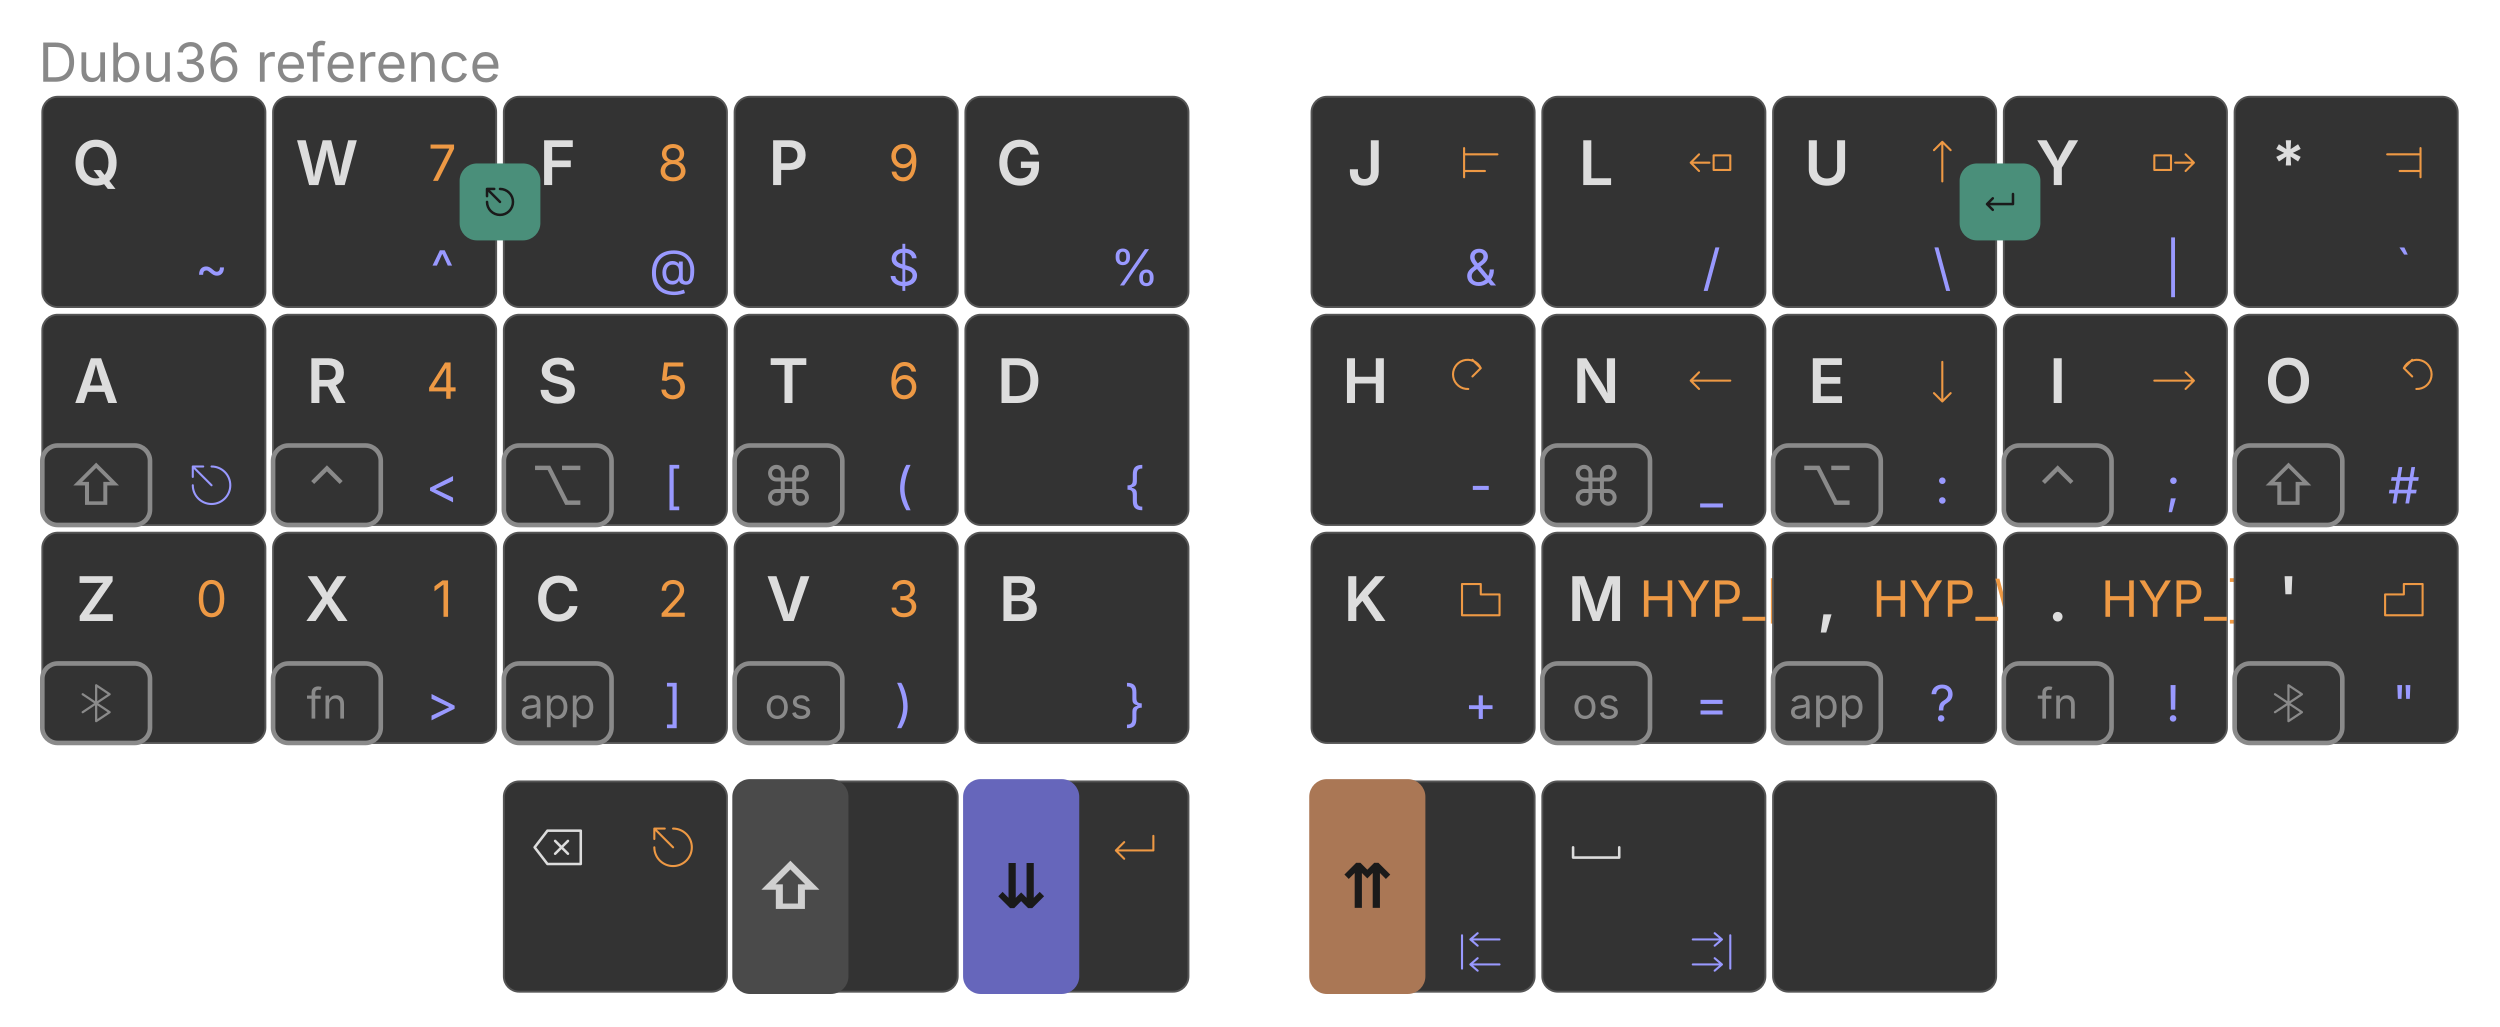
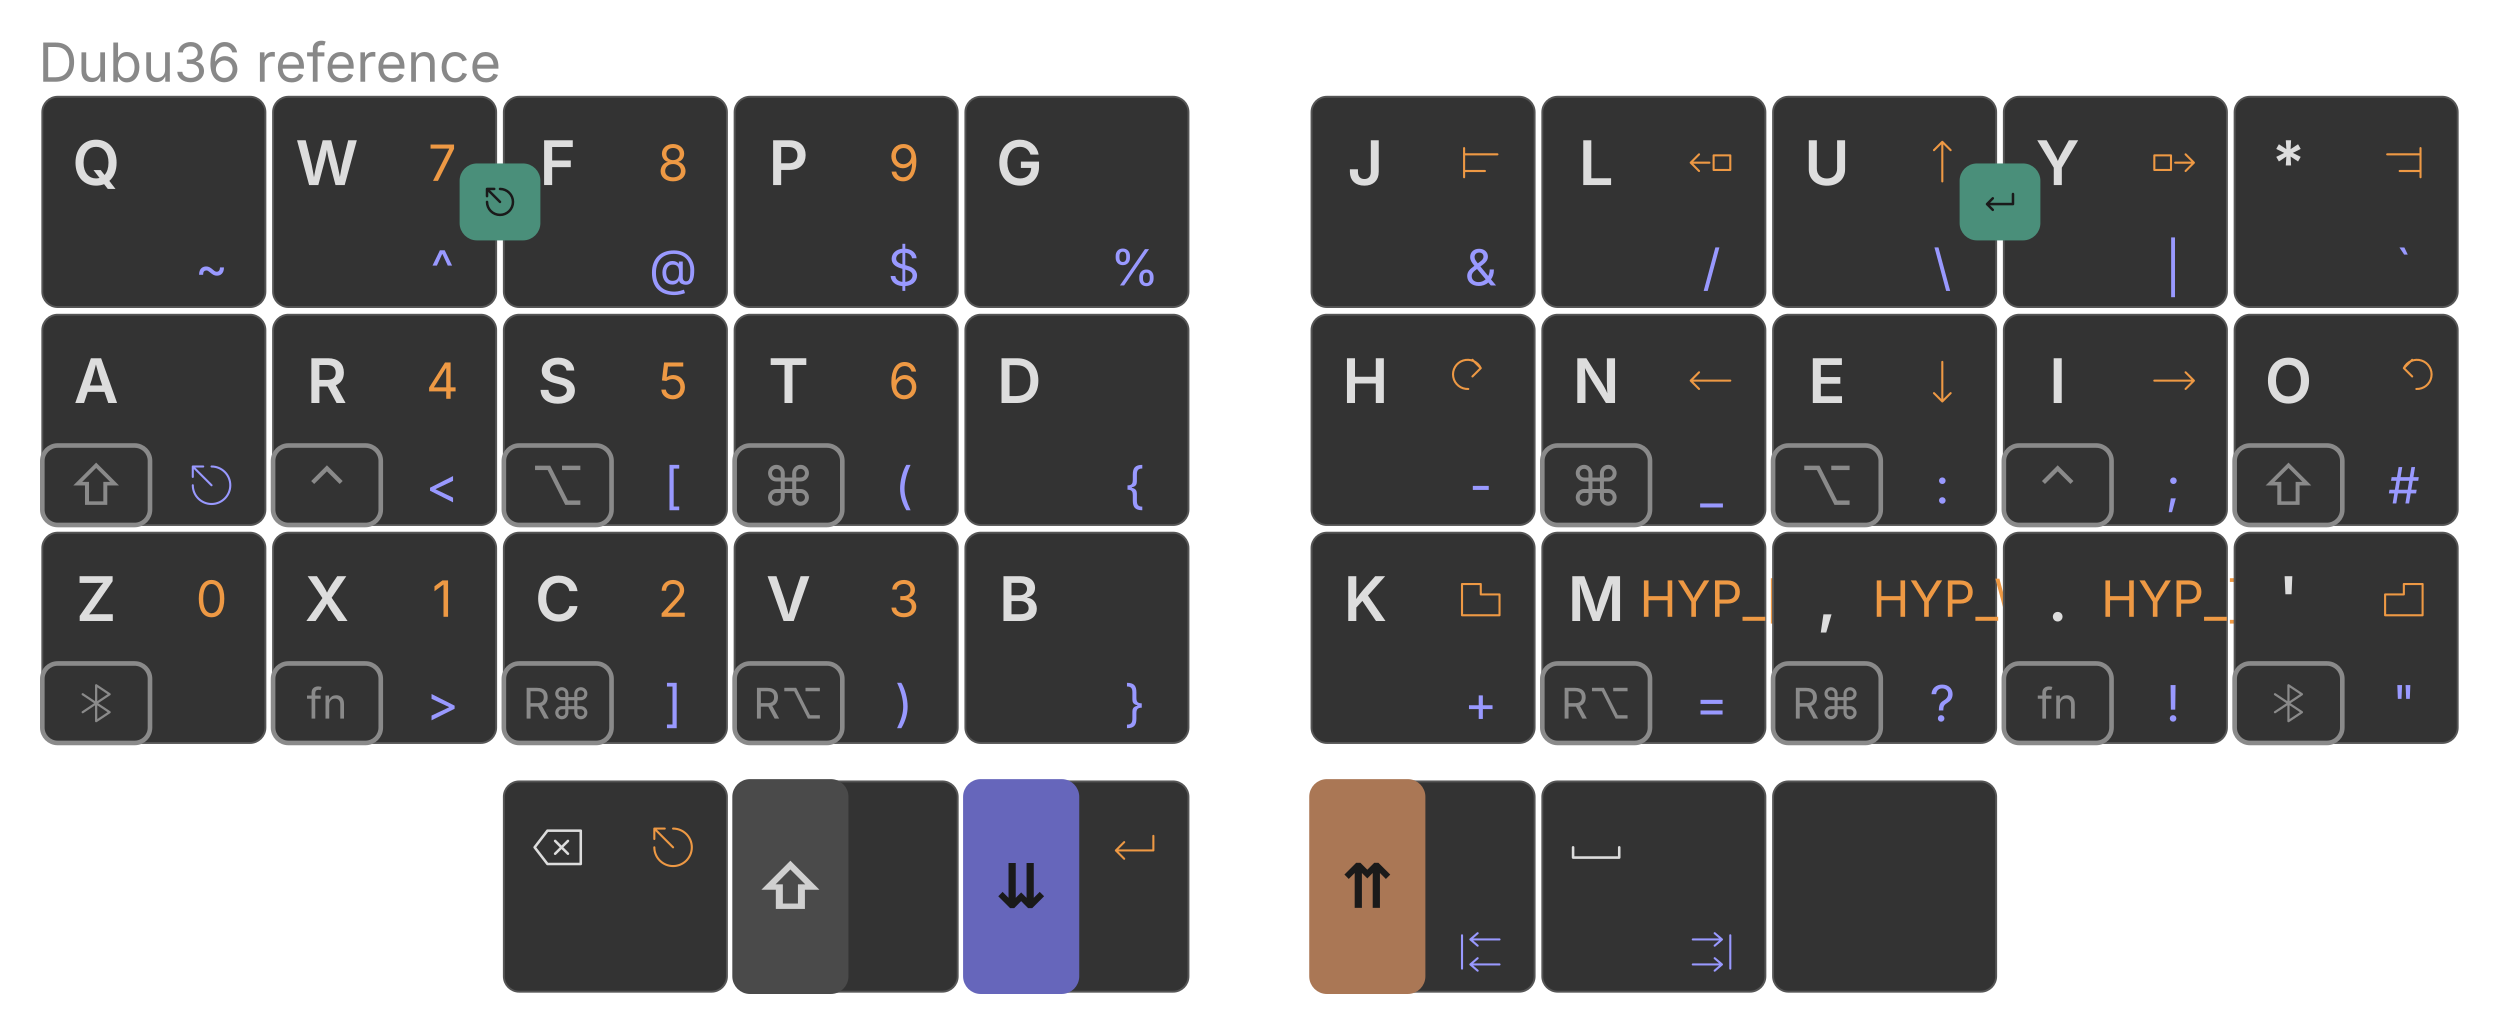
<svg xmlns="http://www.w3.org/2000/svg" class="keymap" width="650" height="267" viewBox="-10 -24 650.0 266.68">
  <style>/* Inter for letters. cairosvg uses only the first family, so marks
       Inter lacks (✦ ⇊ ⇈) set .dejavu; browsers still walk the stack. */
    svg.keymap { background: #1e1e2e;
                 font-family: Inter, "DejaVu Sans", "Segoe UI Symbol",
                              "Apple Symbols", sans-serif; }
    text.dejavu { font-family: "DejaVu Sans", "Segoe UI Symbol",
                  "Apple Symbols", sans-serif; }
    rect.keycap { fill: #333333; stroke: #555555; stroke-width: 0.5px; }
    text { fill: #c8c8c8; text-anchor: middle; dominant-baseline: central; }
    text.base { font-size: 16px; font-weight: 600; fill: #dddddd; }
    text.hold { font-size: 11px; }
    text.sym { font-size: 13px; fill: #9999ff; }
    text.num { font-size: 13px; fill: #ee9944; }
    text.oneshot { font-size: 12px; font-weight: 600; }
    use.glyph { fill: none; stroke: #c8c8c8; stroke-width: 2px;
                stroke-linecap: round; stroke-linejoin: round; }
    use.glyph.base { stroke: #dddddd; }
    use.glyph.sym { stroke: #9999ff; }
    use.glyph.num { stroke: #ee9944; }
    use.glyph.hold.tap-preferred.mod { stroke: #8a8a8a; }
    use.glyph.hold.hold-preferred.mod, use.glyph.oneshot.mod { stroke: #d0d0d0; }
    use.glyph.hold.hold-preferred.sym, use.glyph.oneshot.sym,
    use.glyph.hold.hold-preferred.nav, use.glyph.oneshot.nav { stroke: #1a1a1a; }
    use.glyph.hold.tap-preferred.sym { stroke: #9999ff; }
    use.glyph.hold.tap-preferred.nav { stroke: #ee9944; }
    rect.hold-box { stroke-width: 1.2px; }
    rect.hold-box.tap-preferred.mod { fill: none; stroke: #8a8a8a; }
    rect.hold-box.tap-preferred.sym { fill: none; stroke: #9999ff; }
    rect.hold-box.tap-preferred.nav { fill: none; stroke: #ee9944; }
    rect.hold-box.hold-preferred.mod { fill: #4a4a4a; stroke: #4a4a4a; }
    rect.hold-box.hold-preferred.sym { fill: #6666bb; stroke: #6666bb; }
    rect.hold-box.hold-preferred.nav { fill: #aa7755; stroke: #aa7755; }
    rect.hold-box.oneshot.mod { fill: #4a4a4a; stroke: #4a4a4a; }
    rect.hold-box.oneshot.sym { fill: #6666bb; stroke: #6666bb; }
    rect.hold-box.oneshot.nav { fill: #aa7755; stroke: #aa7755; }
    text.hold.hold-preferred.mod, text.oneshot.mod { fill: #d0d0d0; font-weight: 700; }
    text.hold.hold-preferred.sym, text.oneshot.sym,
    text.hold.hold-preferred.nav, text.oneshot.nav { fill: #1a1a1a; font-weight: 700; }
    text.hold.tap-preferred { fill: #8a8a8a; }
    text.hold.symbol { font-size: 14px; }
    text.oneshot.symbol { font-size: 16px; }
    text.title { font-size: 14px; fill: #888888; text-anchor: start; }
    rect.combo-badge { fill: #4a8f7a; stroke: #4a8f7a; }
    use.glyph.combo { stroke: #1a1a1a; stroke-width: 3.5px; }
    text.combo { font-size: 9px; font-weight: 700; fill: #1a1a1a; }</style>
  <defs>
    <path id="glyph_backspace" class="symbol" transform="scale(0.333333) translate(-24,-24)" d="M22,19l10,10 M22,29l10-10 M6,24l10,13h26v-26h-26z" />
    <path id="glyph_delete-word" class="symbol" transform="scale(0.333333) translate(-24,-24)" d="M22,19l10,10 M22,29l10-10 M6,24l10,13h26v-26h-26z M6,17l-6,7,6,7" />
    <path id="glyph_return" class="symbol" transform="scale(0.333333) translate(-24,-24)" d="M42,13V27H6 m8-8l-8,8l8,8" />
    <path id="glyph_space" class="symbol" transform="scale(0.333333) translate(-24,-24)" d="M42,24V32H6V24" />
    <path id="glyph_escape" class="symbol" transform="scale(0.333333) translate(-24,-24)" d="M24,24l-18-18 m0,10v-10h10 M24,6A18,18,0,1,1,6,24" />
    <path id="glyph_up" class="symbol" transform="scale(0.333333) translate(-24,-24)" d="M24,42v-36 m-8,6l8-8l8,8" />
    <path id="glyph_down" class="symbol" transform="scale(0.333333) translate(-24,-24)" d="M24,6v36 m-8,-6l8,8l8-8" />
    <path id="glyph_left" class="symbol" transform="scale(0.333333) translate(-24,-24)" d="M42,24h-36 m6-8l-8,8l8,8" />
    <path id="glyph_right" class="symbol" transform="scale(0.333333) translate(-24,-24)" d="M6,24h36 m-6-8l8,8l-8,8" />
    <path id="glyph_tab" class="symbol" transform="scale(0.333333) translate(-24,-24)" d="M6,12H32m-5-6l7,6l-7,6 M6,36H32m-5-6l7,6l-7,6 M42,8v32" />
    <path id="glyph_btab" class="symbol" transform="scale(0.333333) translate(-24,-24)" d="M42,12H16m5-6l-7,6l7,6 M42,36H16m5-6l-7,6l7,6 M6,8v32" />
    <path id="glyph_home" class="symbol" transform="scale(0.333333) translate(-24,-24)" d="M8,10v28 M8,16h32 M8,32h20" />
    <path id="glyph_end" class="symbol" transform="scale(0.333333) translate(-24,-24)" d="M40,10v28 M8,16h32 M20,32h20" />
    <path id="glyph_word-left" class="symbol" transform="scale(0.333333) translate(-24,-24)" d="M22,24h-16m6-8l-8,8l8,8 M26,17h16v14h-16z" />
    <path id="glyph_word-right" class="symbol" transform="scale(0.333333) translate(-24,-24)" d="M6,17h16v14h-16z M26,24h16m-6-8l8,8l-8,8" />
    <path id="glyph_hist-back" class="symbol" transform="scale(0.333333) translate(-24,-24)" d="M36,32A14,14 0 1 0 24,12m8-8l-8,8l8,8" />
    <path id="glyph_hist-fwd" class="symbol" transform="scale(0.333333) translate(-24,-24)" d="M12,32A14,14 0 1 1 24,12m-8-8l8,8l-8,8" />
    <path id="glyph_app-tab-prev" class="symbol" transform="scale(0.333333) translate(-24,-24)" d="M6,10h18v10h18v20H6z" />
    <path id="glyph_app-tab-next" class="symbol" transform="scale(0.333333) translate(-24,-24)" d="M6,20h18v-10h18v30H6z" />
    <path id="glyph_bluetooth" class="symbol" transform="scale(0.333333) translate(-24,-24)" d="M12,16 L36,32 L24,40 L24,8 L36,16 L12,32" />
  </defs>
  <text class="title" x="0" y="-8">Dubu36 reference</text>
  <g transform="translate(0.00,0.00)">
    <rect class="keycap" x="1.0" y="1.0" width="58.0" height="54.67" rx="4.0" ry="4.0" />
    <text class="base" x="15.0" y="18.134">Q</text>
    <text class="sym" x="45.0" y="45.336">~</text>
  </g>
  <g transform="translate(60.00,0.00)">
    <rect class="keycap" x="1.0" y="1.0" width="58.0" height="54.67" rx="4.0" ry="4.0" />
    <text class="base" x="15.0" y="18.134">W</text>
    <text class="num" x="45.0" y="18.134">7</text>
    <text class="sym" x="45.0" y="45.336">^</text>
  </g>
  <g transform="translate(120.00,0.00)">
    <rect class="keycap" x="1.0" y="1.0" width="58.0" height="54.67" rx="4.0" ry="4.0" />
    <text class="base" x="15.0" y="18.134">F</text>
    <text class="num" x="45.0" y="18.134">8</text>
    <text class="sym" x="45.0" y="45.336">@</text>
  </g>
  <g transform="translate(180.00,0.00)">
    <rect class="keycap" x="1.0" y="1.0" width="58.0" height="54.67" rx="4.0" ry="4.0" />
    <text class="base" x="15.0" y="18.134">P</text>
    <text class="num" x="45.0" y="18.134">9</text>
    <text class="sym" x="45.0" y="45.336">$</text>
  </g>
  <g transform="translate(240.00,0.00)">
    <rect class="keycap" x="1.0" y="1.0" width="58.0" height="54.67" rx="4.0" ry="4.0" />
    <text class="base" x="15.0" y="18.134">G</text>
    <text class="sym" x="45.0" y="45.336">%</text>
  </g>
  <g transform="translate(330.00,0.00)">
    <rect class="keycap" x="1.0" y="1.0" width="58.0" height="54.67" rx="4.0" ry="4.0" />
    <text class="base" x="15.0" y="18.134">J</text>
    <g transform="translate(45.0,18.1344) scale(0.8125)">
      <use class="glyph num" href="#glyph_home" />
    </g>
    <text class="sym" x="45.0" y="45.336">&amp;</text>
  </g>
  <g transform="translate(390.00,0.00)">
    <rect class="keycap" x="1.0" y="1.0" width="58.0" height="54.67" rx="4.0" ry="4.0" />
    <text class="base" x="15.0" y="18.134">L</text>
    <g transform="translate(45.0,18.1344) scale(0.8125)">
      <use class="glyph num" href="#glyph_word-left" />
    </g>
    <text class="sym" x="45.0" y="45.336">/</text>
  </g>
  <g transform="translate(450.00,0.00)">
    <rect class="keycap" x="1.0" y="1.0" width="58.0" height="54.67" rx="4.0" ry="4.0" />
    <text class="base" x="15.0" y="18.134">U</text>
    <g transform="translate(45.0,18.1344) scale(0.8125)">
      <use class="glyph num" href="#glyph_up" />
    </g>
    <text class="sym" x="45.0" y="45.336">\</text>
  </g>
  <g transform="translate(510.00,0.00)">
    <rect class="keycap" x="1.0" y="1.0" width="58.0" height="54.67" rx="4.0" ry="4.0" />
    <text class="base" x="15.0" y="18.134">Y</text>
    <g transform="translate(45.0,18.1344) scale(0.8125)">
      <use class="glyph num" href="#glyph_word-right" />
    </g>
    <text class="sym" x="45.0" y="45.336">|</text>
  </g>
  <g transform="translate(570.00,0.00)">
    <rect class="keycap" x="1.0" y="1.0" width="58.0" height="54.67" rx="4.0" ry="4.0" />
    <text class="base" x="15.0" y="18.134">*</text>
    <g transform="translate(45.0,18.1344) scale(0.8125)">
      <use class="glyph num" href="#glyph_end" />
    </g>
    <text class="sym" x="45.0" y="45.336">`</text>
  </g>
  <g transform="translate(0.00,56.67)">
    <rect class="keycap" x="1.0" y="1.0" width="58.0" height="54.67" rx="4.0" ry="4.0" />
    <rect class="hold-box tap-preferred mod" x="1.0" y="35.002" width="28.0" height="20.668" rx="4.0" ry="4.0" />
    <text class="base" x="15.0" y="18.134">A</text>
    <text class="hold tap-preferred mod symbol" x="15.0" y="45.336">⇧</text>
    <g transform="translate(45.0,45.336) scale(0.8125)">
      <use class="glyph sym" href="#glyph_escape" />
    </g>
  </g>
  <g transform="translate(60.00,56.67)">
    <rect class="keycap" x="1.0" y="1.0" width="58.0" height="54.67" rx="4.0" ry="4.0" />
    <rect class="hold-box tap-preferred mod" x="1.0" y="35.002" width="28.0" height="20.668" rx="4.0" ry="4.0" />
    <text class="base" x="15.0" y="18.134">R</text>
    <text class="hold tap-preferred mod symbol" x="15.0" y="45.336">⌃</text>
    <text class="num" x="45.0" y="18.134">4</text>
    <text class="sym" x="45.0" y="45.336">&lt;</text>
  </g>
  <g transform="translate(120.00,56.67)">
    <rect class="keycap" x="1.0" y="1.0" width="58.0" height="54.67" rx="4.0" ry="4.0" />
    <rect class="hold-box tap-preferred mod" x="1.0" y="35.002" width="28.0" height="20.668" rx="4.0" ry="4.0" />
    <text class="base" x="15.0" y="18.134">S</text>
    <text class="hold tap-preferred mod symbol" x="15.0" y="45.336">⌥</text>
    <text class="num" x="45.0" y="18.134">5</text>
    <text class="sym" x="45.0" y="45.336">[</text>
  </g>
  <g transform="translate(180.00,56.67)">
    <rect class="keycap" x="1.0" y="1.0" width="58.0" height="54.67" rx="4.0" ry="4.0" />
    <rect class="hold-box tap-preferred mod" x="1.0" y="35.002" width="28.0" height="20.668" rx="4.0" ry="4.0" />
    <text class="base" x="15.0" y="18.134">T</text>
    <text class="hold tap-preferred mod symbol" x="15.0" y="45.336">⌘</text>
    <text class="num" x="45.0" y="18.134">6</text>
    <text class="sym" x="45.0" y="45.336">(</text>
  </g>
  <g transform="translate(240.00,56.67)">
    <rect class="keycap" x="1.0" y="1.0" width="58.0" height="54.67" rx="4.0" ry="4.0" />
    <text class="base" x="15.0" y="18.134">D</text>
    <text class="sym" x="45.0" y="45.336">{</text>
  </g>
  <g transform="translate(330.00,56.67)">
    <rect class="keycap" x="1.0" y="1.0" width="58.0" height="54.67" rx="4.0" ry="4.0" />
    <text class="base" x="15.0" y="18.134">H</text>
    <g transform="translate(45.0,18.1344) scale(0.8125)">
      <use class="glyph num" href="#glyph_hist-fwd" />
    </g>
    <text class="sym" x="45.0" y="45.336">-</text>
  </g>
  <g transform="translate(390.00,56.67)">
    <rect class="keycap" x="1.0" y="1.0" width="58.0" height="54.67" rx="4.0" ry="4.0" />
    <rect class="hold-box tap-preferred mod" x="1.0" y="35.002" width="28.0" height="20.668" rx="4.0" ry="4.0" />
    <text class="base" x="15.0" y="18.134">N</text>
    <text class="hold tap-preferred mod symbol" x="15.0" y="45.336">⌘</text>
    <g transform="translate(45.0,18.1344) scale(0.8125)">
      <use class="glyph num" href="#glyph_left" />
    </g>
    <text class="sym" x="45.0" y="45.336">_</text>
  </g>
  <g transform="translate(450.00,56.67)">
    <rect class="keycap" x="1.0" y="1.0" width="58.0" height="54.67" rx="4.0" ry="4.0" />
    <rect class="hold-box tap-preferred mod" x="1.0" y="35.002" width="28.0" height="20.668" rx="4.0" ry="4.0" />
    <text class="base" x="15.0" y="18.134">E</text>
    <text class="hold tap-preferred mod symbol" x="15.0" y="45.336">⌥</text>
    <g transform="translate(45.0,18.1344) scale(0.8125)">
      <use class="glyph num" href="#glyph_down" />
    </g>
    <text class="sym" x="45.0" y="45.336">:</text>
  </g>
  <g transform="translate(510.00,56.67)">
    <rect class="keycap" x="1.0" y="1.0" width="58.0" height="54.67" rx="4.0" ry="4.0" />
    <rect class="hold-box tap-preferred mod" x="1.0" y="35.002" width="28.0" height="20.668" rx="4.0" ry="4.0" />
    <text class="base" x="15.0" y="18.134">I</text>
    <text class="hold tap-preferred mod symbol" x="15.0" y="45.336">⌃</text>
    <g transform="translate(45.0,18.1344) scale(0.8125)">
      <use class="glyph num" href="#glyph_right" />
    </g>
    <text class="sym" x="45.0" y="45.336">;</text>
  </g>
  <g transform="translate(570.00,56.67)">
    <rect class="keycap" x="1.0" y="1.0" width="58.0" height="54.67" rx="4.0" ry="4.0" />
    <rect class="hold-box tap-preferred mod" x="1.0" y="35.002" width="28.0" height="20.668" rx="4.0" ry="4.0" />
    <text class="base" x="15.0" y="18.134">O</text>
    <text class="hold tap-preferred mod symbol" x="15.0" y="45.336">⇧</text>
    <g transform="translate(45.0,18.1344) scale(0.8125)">
      <use class="glyph num" href="#glyph_hist-back" />
    </g>
    <text class="sym" x="45.0" y="45.336">#</text>
  </g>
  <g transform="translate(0.00,113.34)">
    <rect class="keycap" x="1.0" y="1.0" width="58.0" height="54.67" rx="4.0" ry="4.0" />
    <rect class="hold-box tap-preferred mod" x="1.0" y="35.002" width="28.0" height="20.668" rx="4.0" ry="4.0" />
    <text class="base" x="15.0" y="18.134">Z</text>
    <g transform="translate(15.0,45.336) scale(0.875)">
      <use class="glyph hold tap-preferred mod" href="#glyph_bluetooth" />
    </g>
    <text class="num" x="45.0" y="18.134">0</text>
  </g>
  <g transform="translate(60.00,113.34)">
    <rect class="keycap" x="1.0" y="1.0" width="58.0" height="54.67" rx="4.0" ry="4.0" />
    <rect class="hold-box tap-preferred mod" x="1.0" y="35.002" width="28.0" height="20.668" rx="4.0" ry="4.0" />
    <text class="base" x="15.0" y="18.134">X</text>
    <text class="hold tap-preferred mod" x="15.0" y="45.336">fn</text>
    <text class="num" x="45.0" y="18.134">1</text>
    <text class="sym" x="45.0" y="45.336">&gt;</text>
  </g>
  <g transform="translate(120.00,113.34)">
    <rect class="keycap" x="1.0" y="1.0" width="58.0" height="54.67" rx="4.0" ry="4.0" />
    <rect class="hold-box tap-preferred mod" x="1.0" y="35.002" width="28.0" height="20.668" rx="4.0" ry="4.0" />
    <text class="base" x="15.0" y="18.134">C</text>
-     <text class="hold tap-preferred mod" x="15.0" y="45.336">app</text>
+     <text class="hold tap-preferred mod" x="15.0" y="45.336">R⌘</text>
    <text class="num" x="45.0" y="18.134">2</text>
    <text class="sym" x="45.0" y="45.336">]</text>
  </g>
  <g transform="translate(180.00,113.34)">
    <rect class="keycap" x="1.0" y="1.0" width="58.0" height="54.67" rx="4.0" ry="4.0" />
    <rect class="hold-box tap-preferred mod" x="1.0" y="35.002" width="28.0" height="20.668" rx="4.0" ry="4.0" />
    <text class="base" x="15.0" y="18.134">V</text>
-     <text class="hold tap-preferred mod" x="15.0" y="45.336">os</text>
+     <text class="hold tap-preferred mod" x="15.0" y="45.336">R⌥</text>
    <text class="num" x="45.0" y="18.134">3</text>
    <text class="sym" x="45.0" y="45.336">)</text>
  </g>
  <g transform="translate(240.00,113.34)">
    <rect class="keycap" x="1.0" y="1.0" width="58.0" height="54.67" rx="4.0" ry="4.0" />
    <text class="base" x="15.0" y="18.134">B</text>
    <text class="sym" x="45.0" y="45.336">}</text>
  </g>
  <g transform="translate(330.00,113.34)">
    <rect class="keycap" x="1.0" y="1.0" width="58.0" height="54.67" rx="4.0" ry="4.0" />
    <text class="base" x="15.0" y="18.134">K</text>
    <g transform="translate(45.0,18.1344) scale(0.8125)">
      <use class="glyph num" href="#glyph_app-tab-prev" />
    </g>
    <text class="sym" x="45.0" y="45.336">+</text>
  </g>
  <g transform="translate(390.00,113.34)">
    <rect class="keycap" x="1.0" y="1.0" width="58.0" height="54.67" rx="4.0" ry="4.0" />
    <rect class="hold-box tap-preferred mod" x="1.0" y="35.002" width="28.0" height="20.668" rx="4.0" ry="4.0" />
    <text class="base" x="15.0" y="18.134">M</text>
-     <text class="hold tap-preferred mod" x="15.0" y="45.336">os</text>
+     <text class="hold tap-preferred mod" x="15.0" y="45.336">R⌥</text>
    <text class="num" x="45.0" y="18.134">HYP_[</text>
    <text class="sym" x="45.0" y="45.336">=</text>
  </g>
  <g transform="translate(450.00,113.34)">
    <rect class="keycap" x="1.0" y="1.0" width="58.0" height="54.67" rx="4.0" ry="4.0" />
    <rect class="hold-box tap-preferred mod" x="1.0" y="35.002" width="28.0" height="20.668" rx="4.0" ry="4.0" />
    <text class="base" x="15.0" y="18.134">,</text>
-     <text class="hold tap-preferred mod" x="15.0" y="45.336">app</text>
+     <text class="hold tap-preferred mod" x="15.0" y="45.336">R⌘</text>
    <text class="num" x="45.0" y="18.134">HYP_\</text>
    <text class="sym" x="45.0" y="45.336">?</text>
  </g>
  <g transform="translate(510.00,113.34)">
    <rect class="keycap" x="1.0" y="1.0" width="58.0" height="54.67" rx="4.0" ry="4.0" />
    <rect class="hold-box tap-preferred mod" x="1.0" y="35.002" width="28.0" height="20.668" rx="4.0" ry="4.0" />
    <text class="base" x="15.0" y="18.134">.</text>
    <text class="hold tap-preferred mod" x="15.0" y="45.336">fn</text>
    <text class="num" x="45.0" y="18.134">HYP_]</text>
    <text class="sym" x="45.0" y="45.336">!</text>
  </g>
  <g transform="translate(570.00,113.34)">
    <rect class="keycap" x="1.0" y="1.0" width="58.0" height="54.67" rx="4.0" ry="4.0" />
    <rect class="hold-box tap-preferred mod" x="1.0" y="35.002" width="28.0" height="20.668" rx="4.0" ry="4.0" />
    <text class="base" x="15.0" y="18.134">'</text>
    <g transform="translate(15.0,45.336) scale(0.875)">
      <use class="glyph hold tap-preferred mod" href="#glyph_bluetooth" />
    </g>
    <g transform="translate(45.0,18.1344) scale(0.8125)">
      <use class="glyph num" href="#glyph_app-tab-next" />
    </g>
    <text class="sym" x="45.0" y="45.336">"</text>
  </g>
  <g transform="translate(120.00,178.01)">
    <rect class="keycap" x="1.0" y="1.0" width="58.0" height="54.67" rx="4.0" ry="4.0" />
    <use class="glyph base" href="#glyph_backspace" x="15.0" y="18.134" />
    <g transform="translate(45.0,18.1344) scale(0.8125)">
      <use class="glyph num" href="#glyph_escape" />
    </g>
  </g>
  <g transform="translate(180.00,178.01)">
    <rect class="keycap" x="1.0" y="1.0" width="58.0" height="54.67" rx="4.0" ry="4.0" />
    <rect class="hold-box oneshot mod" x="1.0" y="1.0" width="29.0" height="54.67" rx="4.0" ry="4.0" />
    <text class="oneshot symbol mod" x="15.5" y="28.335">⇧</text>
  </g>
  <g transform="translate(240.00,178.01)">
    <rect class="keycap" x="1.0" y="1.0" width="58.0" height="54.67" rx="4.0" ry="4.0" />
    <rect class="hold-box oneshot sym" x="1.0" y="1.0" width="29.0" height="54.67" rx="4.0" ry="4.0" />
    <text class="oneshot symbol sym dejavu" x="15.5" y="28.335">⇊</text>
    <g transform="translate(45.0,18.1344) scale(0.8125)">
      <use class="glyph num" href="#glyph_return" />
    </g>
  </g>
  <g transform="translate(330.00,178.01)">
    <rect class="keycap" x="1.0" y="1.0" width="58.0" height="54.67" rx="4.0" ry="4.0" />
    <rect class="hold-box oneshot nav" x="1.0" y="1.0" width="29.0" height="54.67" rx="4.0" ry="4.0" />
    <text class="oneshot symbol nav dejavu" x="15.5" y="28.335">⇈</text>
    <g transform="translate(45.0,45.336) scale(0.8125)">
      <use class="glyph sym" href="#glyph_btab" />
    </g>
  </g>
  <g transform="translate(390.00,178.01)">
    <rect class="keycap" x="1.0" y="1.0" width="58.0" height="54.67" rx="4.0" ry="4.0" />
    <use class="glyph base" href="#glyph_space" x="15.0" y="18.134" />
    <g transform="translate(45.0,45.336) scale(0.8125)">
      <use class="glyph sym" href="#glyph_tab" />
    </g>
  </g>
  <g transform="translate(450.00,178.01)">
    <rect class="keycap" x="1.0" y="1.0" width="58.0" height="54.67" rx="4.0" ry="4.0" />
  </g>
  <g class="combo" transform="translate(120.00,28.34)">
    <rect class="combo-badge" x="-10.0" y="-9.5" width="20.0" height="19.0" rx="4.0" ry="4.0" />
    <g transform="scale(0.5625)">
      <use class="glyph combo" href="#glyph_escape" />
    </g>
  </g>
  <g class="combo" transform="translate(510.00,28.34)">
    <rect class="combo-badge" x="-10.0" y="-9.5" width="20.0" height="19.0" rx="4.0" ry="4.0" />
    <g transform="scale(0.5625)">
      <use class="glyph combo" href="#glyph_return" />
    </g>
  </g>
</svg>
